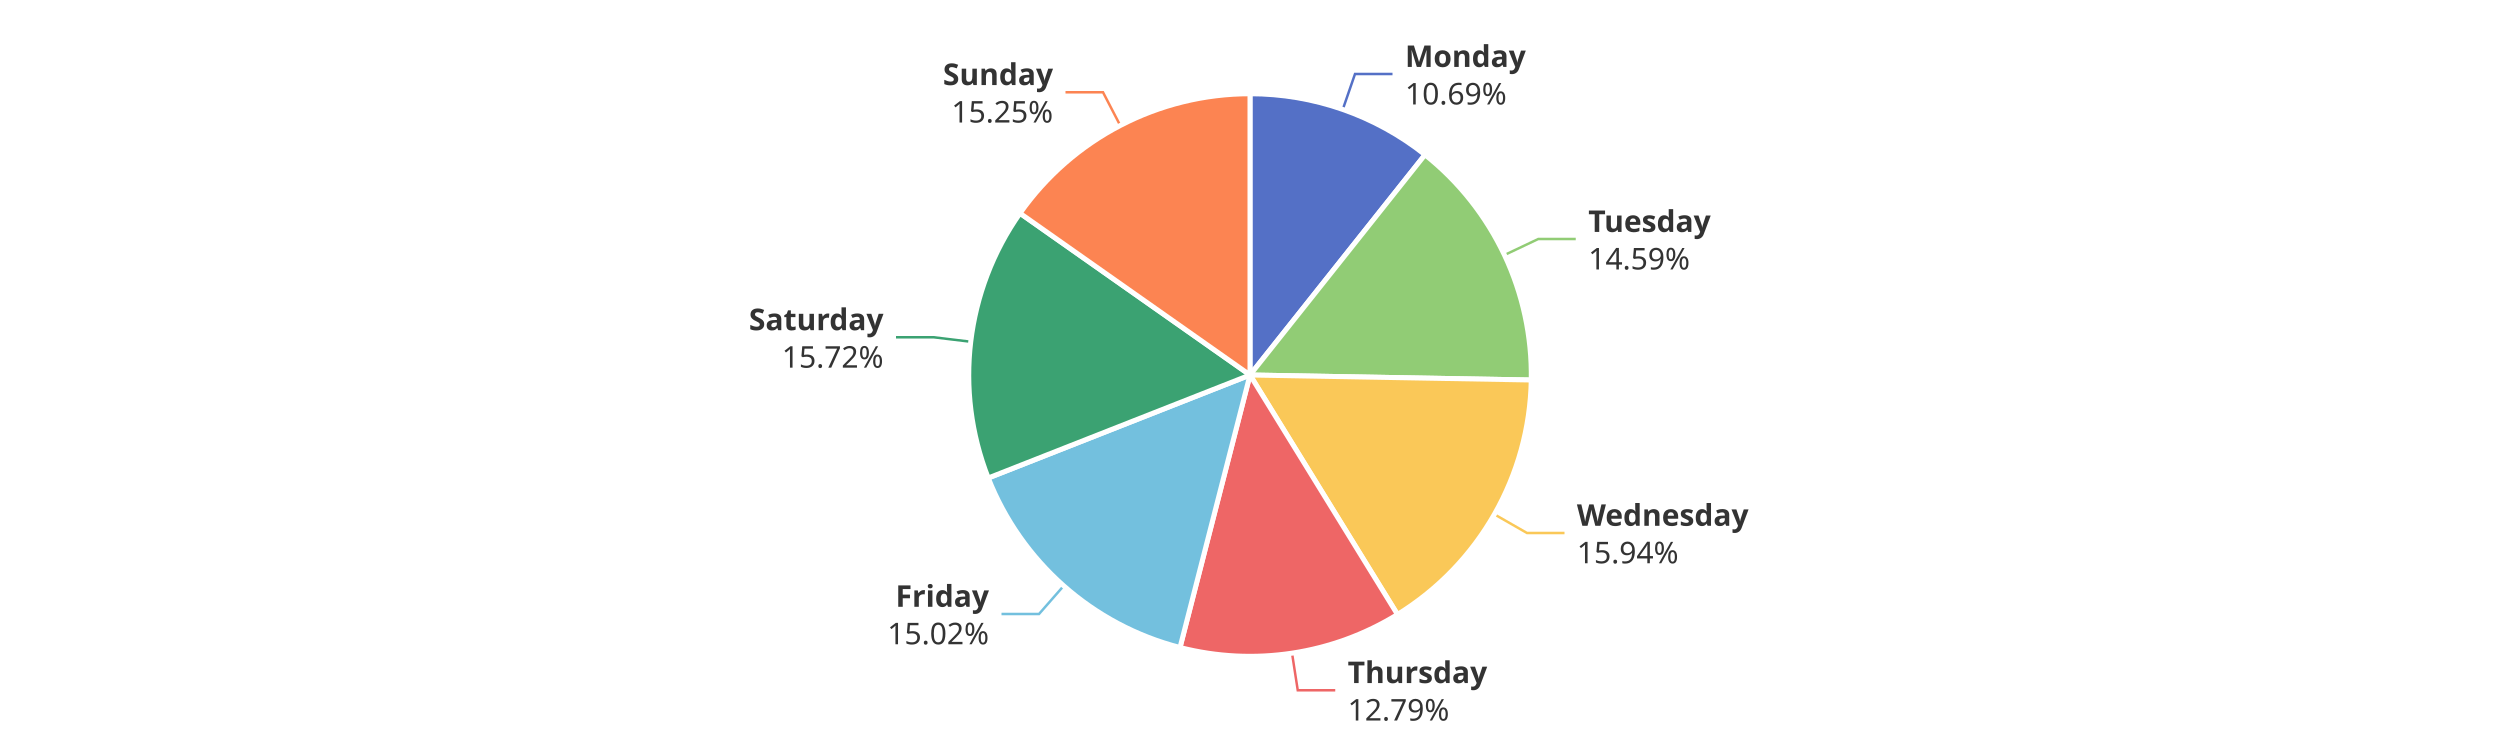
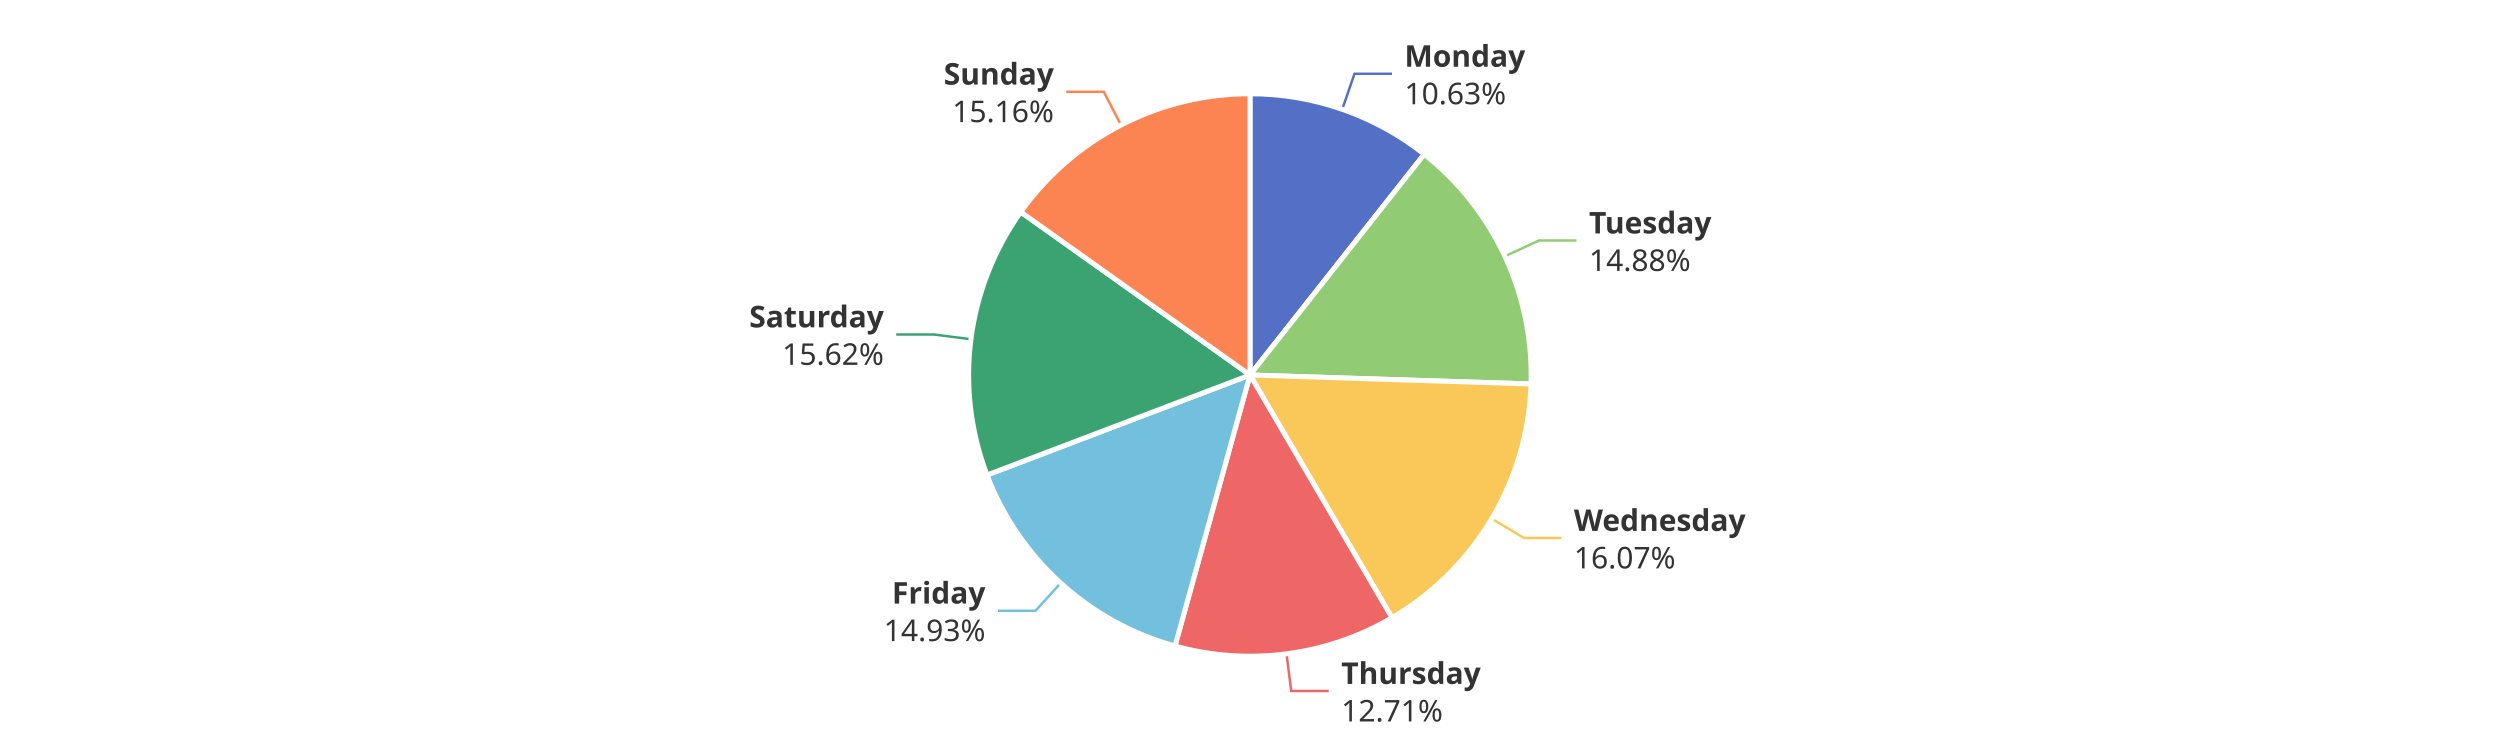
<svg xmlns="http://www.w3.org/2000/svg" width="1000" height="300" version="1.1" baseProfile="full" viewBox="0 0 1000 300">
  <rect width="1000" height="300" x="0" y="0" id="0" fill="#ffffff" />
-   <polyline points="537.1 43.8 542 29.6 557 29.6" fill="none" stroke="#5470c6" />
-   <polyline points="601.8 102 615.3 95.6 630.3 95.6" fill="none" stroke="#91cc75" />
-   <polyline points="597.7 205.7 610.8 213.2 625.8 213.2" fill="none" stroke="#fac858" />
-   <polyline points="516.8 261.2 519.1 276.1 534.1 276.1" fill="none" stroke="#ee6666" />
-   <polyline points="425.5 234.3 415.6 245.6 400.6 245.6" fill="none" stroke="#73c0de" />
-   <polyline points="388.3 136.7 373.4 134.9 358.4 134.9" fill="none" stroke="#3ba272" />
-   <polyline points="448.1 50.2 441.2 36.9 426.2 36.9" fill="none" stroke="#fc8452" />
-   <path d="M500 37.5A112.5 112.5 0 0 1 570 61.9L500 150Z" fill="#5470c6" stroke="#fff" stroke-width="2" stroke-linejoin="round" />
-   <path d="M570 61.9A112.5 112.5 0 0 1 612.5 152L500 150Z" fill="#91cc75" stroke="#fff" stroke-width="2" stroke-linejoin="round" />
-   <path d="M612.5 152A112.5 112.5 0 0 1 559 245.8L500 150Z" fill="#fac858" stroke="#fff" stroke-width="2" stroke-linejoin="round" />
-   <path d="M559 245.8A112.5 112.5 0 0 1 472 259L500 150Z" fill="#ee6666" stroke="#fff" stroke-width="2" stroke-linejoin="round" />
-   <path d="M472 259A112.5 112.5 0 0 1 395.3 191.2L500 150Z" fill="#73c0de" stroke="#fff" stroke-width="2" stroke-linejoin="round" />
-   <path d="M395.3 191.2A112.5 112.5 0 0 1 408 85.3L500 150Z" fill="#3ba272" stroke="#fff" stroke-width="2" stroke-linejoin="round" />
-   <path d="M408 85.3A112.5 112.5 0 0 1 500 37.5L500 150Z" fill="#fc8452" stroke="#fff" stroke-width="2" stroke-linejoin="round" />
-   <path d="M0 -15l42.8 0l0 30l-42.8 0Z" transform="translate(562.0228 29.6242)" fill="none" />
-   <text dominant-baseline="central" text-anchor="start" style="font-size:12px;font-family:sans-serif;font-weight:bold;" y="-7.5" transform="translate(562.0228 29.6242)" fill="#333" stroke="rgb(255,255,255)" stroke-width="2" paint-order="stroke" stroke-miterlimit="2">Monday</text>
-   <text dominant-baseline="central" text-anchor="start" style="font-size:12px;font-family:sans-serif;" y="7.5" transform="translate(562.0228 29.6242)" fill="#333" stroke="rgb(255,255,255)" stroke-width="2" paint-order="stroke" stroke-miterlimit="2">10.69%</text>
-   <path d="M0 -15l46.2 0l0 30l-46.2 0Z" transform="translate(635.3204 95.6175)" fill="none" />
-   <text dominant-baseline="central" text-anchor="start" style="font-size:12px;font-family:sans-serif;font-weight:bold;" y="-7.5" transform="translate(635.3204 95.6175)" fill="#333" stroke="rgb(255,255,255)" stroke-width="2" paint-order="stroke" stroke-miterlimit="2">Tuesday</text>
-   <text dominant-baseline="central" text-anchor="start" style="font-size:12px;font-family:sans-serif;" y="7.5" transform="translate(635.3204 95.6175)" fill="#333" stroke="rgb(255,255,255)" stroke-width="2" paint-order="stroke" stroke-miterlimit="2">14.59%</text>
-   <path d="M0 -15l63.6 0l0 30l-63.6 0Z" transform="translate(630.7572 213.1593)" fill="none" />
-   <text dominant-baseline="central" text-anchor="start" style="font-size:12px;font-family:sans-serif;font-weight:bold;" y="-7.5" transform="translate(630.7572 213.1593)" fill="#333" stroke="rgb(255,255,255)" stroke-width="2" paint-order="stroke" stroke-miterlimit="2">Wednesday</text>
-   <text dominant-baseline="central" text-anchor="start" style="font-size:12px;font-family:sans-serif;" y="7.5" transform="translate(630.7572 213.1593)" fill="#333" stroke="rgb(255,255,255)" stroke-width="2" paint-order="stroke" stroke-miterlimit="2">15.94%</text>
-   <path d="M0 -15l50.2 0l0 30l-50.2 0Z" transform="translate(539.0765 276.0648)" fill="none" />
-   <text dominant-baseline="central" text-anchor="start" style="font-size:12px;font-family:sans-serif;font-weight:bold;" y="-7.5" transform="translate(539.0765 276.0648)" fill="#333" stroke="rgb(255,255,255)" stroke-width="2" paint-order="stroke" stroke-miterlimit="2">Thursday</text>
-   <text dominant-baseline="central" text-anchor="start" style="font-size:12px;font-family:sans-serif;" y="7.5" transform="translate(539.0765 276.0648)" fill="#333" stroke="rgb(255,255,255)" stroke-width="2" paint-order="stroke" stroke-miterlimit="2">12.79%</text>
-   <path d="M-40.9 -15l40.9 0l0 30l-40.9 0Z" transform="translate(395.5857 245.5535)" fill="none" />
-   <text dominant-baseline="central" text-anchor="end" style="font-size:12px;font-family:sans-serif;font-weight:bold;" y="-7.5" transform="translate(395.5857 245.5535)" fill="#333" stroke="rgb(255,255,255)" stroke-width="2" paint-order="stroke" stroke-miterlimit="2">Friday</text>
-   <text dominant-baseline="central" text-anchor="end" style="font-size:12px;font-family:sans-serif;" y="7.5" transform="translate(395.5857 245.5535)" fill="#333" stroke="rgb(255,255,255)" stroke-width="2" paint-order="stroke" stroke-miterlimit="2">15.02%</text>
-   <path d="M-48.2 -15l48.2 0l0 30l-48.2 0Z" transform="translate(353.3958 134.913)" fill="none" />
-   <text dominant-baseline="central" text-anchor="end" style="font-size:12px;font-family:sans-serif;font-weight:bold;" y="-7.5" transform="translate(353.3958 134.913)" fill="#333" stroke="rgb(255,255,255)" stroke-width="2" paint-order="stroke" stroke-miterlimit="2">Saturday</text>
-   <text dominant-baseline="central" text-anchor="end" style="font-size:12px;font-family:sans-serif;" y="7.5" transform="translate(353.3958 134.913)" fill="#333" stroke="rgb(255,255,255)" stroke-width="2" paint-order="stroke" stroke-miterlimit="2">15.72%</text>
-   <path d="M-40.9 -15l40.9 0l0 30l-40.9 0Z" transform="translate(421.2203 36.8576)" fill="none" />
-   <text dominant-baseline="central" text-anchor="end" style="font-size:12px;font-family:sans-serif;font-weight:bold;" y="-7.5" transform="translate(421.2203 36.8576)" fill="#333" stroke="rgb(255,255,255)" stroke-width="2" paint-order="stroke" stroke-miterlimit="2">Sunday</text>
-   <text dominant-baseline="central" text-anchor="end" style="font-size:12px;font-family:sans-serif;" y="7.5" transform="translate(421.2203 36.8576)" fill="#333" stroke="rgb(255,255,255)" stroke-width="2" paint-order="stroke" stroke-miterlimit="2">15.25%</text>
+   <polyline points="536.9 43.7 541.8 29.5 556.8 29.5" fill="none" stroke="#5470c6" />
+   <polyline points="602 102.5 615.6 96.2 630.6 96.2" fill="none" stroke="#91cc75" />
+   <polyline points="596.7 207.5 609.6 215.2 624.6 215.2" fill="none" stroke="#fac858" />
+   <polyline points="514.6 261.6 516.5 276.4 531.5 276.4" fill="none" stroke="#ee6666" />
+   <polyline points="424.3 233.2 414.2 244.3 399.2 244.3" fill="none" stroke="#73c0de" />
+   <polyline points="388.4 135.7 373.5 133.8 358.5 133.8" fill="none" stroke="#3ba272" />
+   <polyline points="448.4 50 441.5 36.7 426.5 36.7" fill="none" stroke="#fc8452" />
+   <path d="M500 37.5A112.5 112.5 0 0 1 569.7 61.7L500 150Z" fill="#5470c6" stroke="#fff" stroke-width="2" stroke-linejoin="round" />
+   <path d="M569.7 61.7A112.5 112.5 0 0 1 612.4 153.6L500 150Z" fill="#91cc75" stroke="#fff" stroke-width="2" stroke-linejoin="round" />
+   <path d="M612.4 153.6A112.5 112.5 0 0 1 556.8 247.1L500 150Z" fill="#fac858" stroke="#fff" stroke-width="2" stroke-linejoin="round" />
+   <path d="M556.8 247.1A112.5 112.5 0 0 1 470 258.4L500 150Z" fill="#ee6666" stroke="#fff" stroke-width="2" stroke-linejoin="round" />
+   <path d="M470 258.4A112.5 112.5 0 0 1 394.8 190L500 150Z" fill="#73c0de" stroke="#fff" stroke-width="2" stroke-linejoin="round" />
+   <path d="M394.8 190A112.5 112.5 0 0 1 408.3 84.8L500 150Z" fill="#3ba272" stroke="#fff" stroke-width="2" stroke-linejoin="round" />
+   <path d="M408.3 84.8A112.5 112.5 0 0 1 500 37.5L500 150Z" fill="#fc8452" stroke="#fff" stroke-width="2" stroke-linejoin="round" />
+   <path d="M0 -15l42.8 0l0 30l-42.8 0Z" transform="translate(561.7918 29.5438)" fill="none" />
+   <text dominant-baseline="central" text-anchor="start" style="font-size:12px;font-family:sans-serif;font-weight:bold;" y="-7.5" transform="translate(561.7918 29.5438)" fill="#333" stroke="rgb(255,255,255)" stroke-width="2" paint-order="stroke" stroke-miterlimit="2">Monday</text>
+   <text dominant-baseline="central" text-anchor="start" style="font-size:12px;font-family:sans-serif;" y="7.5" transform="translate(561.7918 29.5438)" fill="#333" stroke="rgb(255,255,255)" stroke-width="2" paint-order="stroke" stroke-miterlimit="2">10.63%</text>
+   <path d="M0 -15l46.2 0l0 30l-46.2 0Z" transform="translate(635.6031 96.2211)" fill="none" />
+   <text dominant-baseline="central" text-anchor="start" style="font-size:12px;font-family:sans-serif;font-weight:bold;" y="-7.5" transform="translate(635.6031 96.2211)" fill="#333" stroke="rgb(255,255,255)" stroke-width="2" paint-order="stroke" stroke-miterlimit="2">Tuesday</text>
+   <text dominant-baseline="central" text-anchor="start" style="font-size:12px;font-family:sans-serif;" y="7.5" transform="translate(635.6031 96.2211)" fill="#333" stroke="rgb(255,255,255)" stroke-width="2" paint-order="stroke" stroke-miterlimit="2">14.88%</text>
+   <path d="M0 -15l63.6 0l0 30l-63.6 0Z" transform="translate(629.5607 215.2128)" fill="none" />
+   <text dominant-baseline="central" text-anchor="start" style="font-size:12px;font-family:sans-serif;font-weight:bold;" y="-7.5" transform="translate(629.5607 215.2128)" fill="#333" stroke="rgb(255,255,255)" stroke-width="2" paint-order="stroke" stroke-miterlimit="2">Wednesday</text>
+   <text dominant-baseline="central" text-anchor="start" style="font-size:12px;font-family:sans-serif;" y="7.5" transform="translate(629.5607 215.2128)" fill="#333" stroke="rgb(255,255,255)" stroke-width="2" paint-order="stroke" stroke-miterlimit="2">16.07%</text>
+   <path d="M0 -15l50.2 0l0 30l-50.2 0Z" transform="translate(536.4965 276.4283)" fill="none" />
+   <text dominant-baseline="central" text-anchor="start" style="font-size:12px;font-family:sans-serif;font-weight:bold;" y="-7.5" transform="translate(536.4965 276.4283)" fill="#333" stroke="rgb(255,255,255)" stroke-width="2" paint-order="stroke" stroke-miterlimit="2">Thursday</text>
+   <text dominant-baseline="central" text-anchor="start" style="font-size:12px;font-family:sans-serif;" y="7.5" transform="translate(536.4965 276.4283)" fill="#333" stroke="rgb(255,255,255)" stroke-width="2" paint-order="stroke" stroke-miterlimit="2">12.71%</text>
+   <path d="M-40.9 -15l40.9 0l0 30l-40.9 0Z" transform="translate(394.1613 244.276)" fill="none" />
+   <text dominant-baseline="central" text-anchor="end" style="font-size:12px;font-family:sans-serif;font-weight:bold;" y="-7.5" transform="translate(394.1613 244.276)" fill="#333" stroke="rgb(255,255,255)" stroke-width="2" paint-order="stroke" stroke-miterlimit="2">Friday</text>
+   <text dominant-baseline="central" text-anchor="end" style="font-size:12px;font-family:sans-serif;" y="7.5" transform="translate(394.1613 244.276)" fill="#333" stroke="rgb(255,255,255)" stroke-width="2" paint-order="stroke" stroke-miterlimit="2">14.93%</text>
+   <path d="M-48.2 -15l48.2 0l0 30l-48.2 0Z" transform="translate(353.5357 133.7816)" fill="none" />
+   <text dominant-baseline="central" text-anchor="end" style="font-size:12px;font-family:sans-serif;font-weight:bold;" y="-7.5" transform="translate(353.5357 133.7816)" fill="#333" stroke="rgb(255,255,255)" stroke-width="2" paint-order="stroke" stroke-miterlimit="2">Saturday</text>
+   <text dominant-baseline="central" text-anchor="end" style="font-size:12px;font-family:sans-serif;" y="7.5" transform="translate(353.5357 133.7816)" fill="#333" stroke="rgb(255,255,255)" stroke-width="2" paint-order="stroke" stroke-miterlimit="2">15.62%</text>
+   <path d="M-40.9 -15l40.9 0l0 30l-40.9 0Z" transform="translate(421.5459 36.6891)" fill="none" />
+   <text dominant-baseline="central" text-anchor="end" style="font-size:12px;font-family:sans-serif;font-weight:bold;" y="-7.5" transform="translate(421.5459 36.6891)" fill="#333" stroke="rgb(255,255,255)" stroke-width="2" paint-order="stroke" stroke-miterlimit="2">Sunday</text>
+   <text dominant-baseline="central" text-anchor="end" style="font-size:12px;font-family:sans-serif;" y="7.5" transform="translate(421.5459 36.6891)" fill="#333" stroke="rgb(255,255,255)" stroke-width="2" paint-order="stroke" stroke-miterlimit="2">15.16%</text>
</svg>
